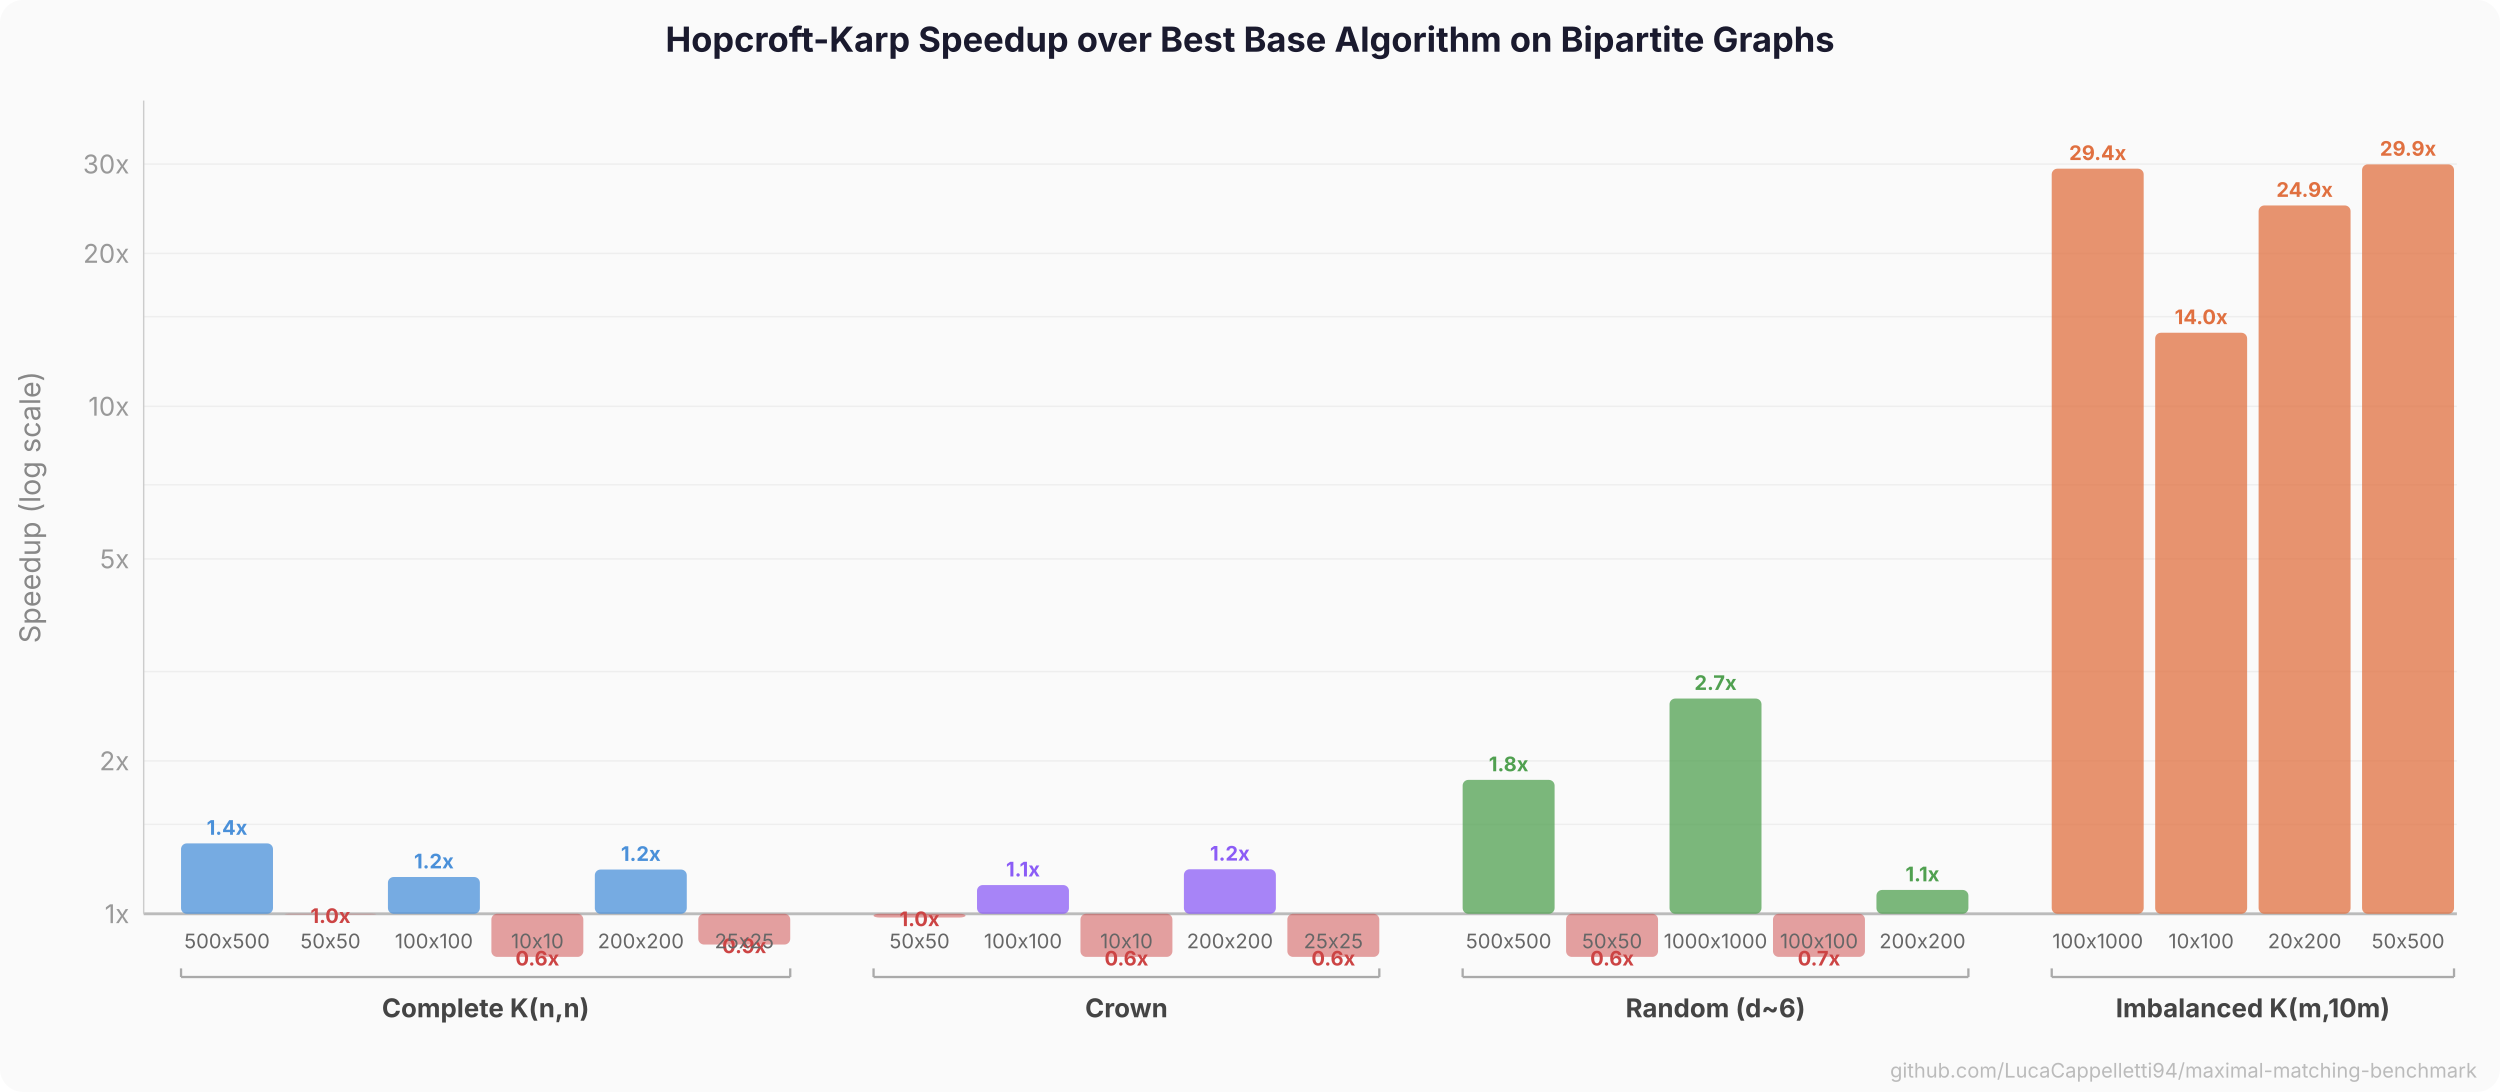
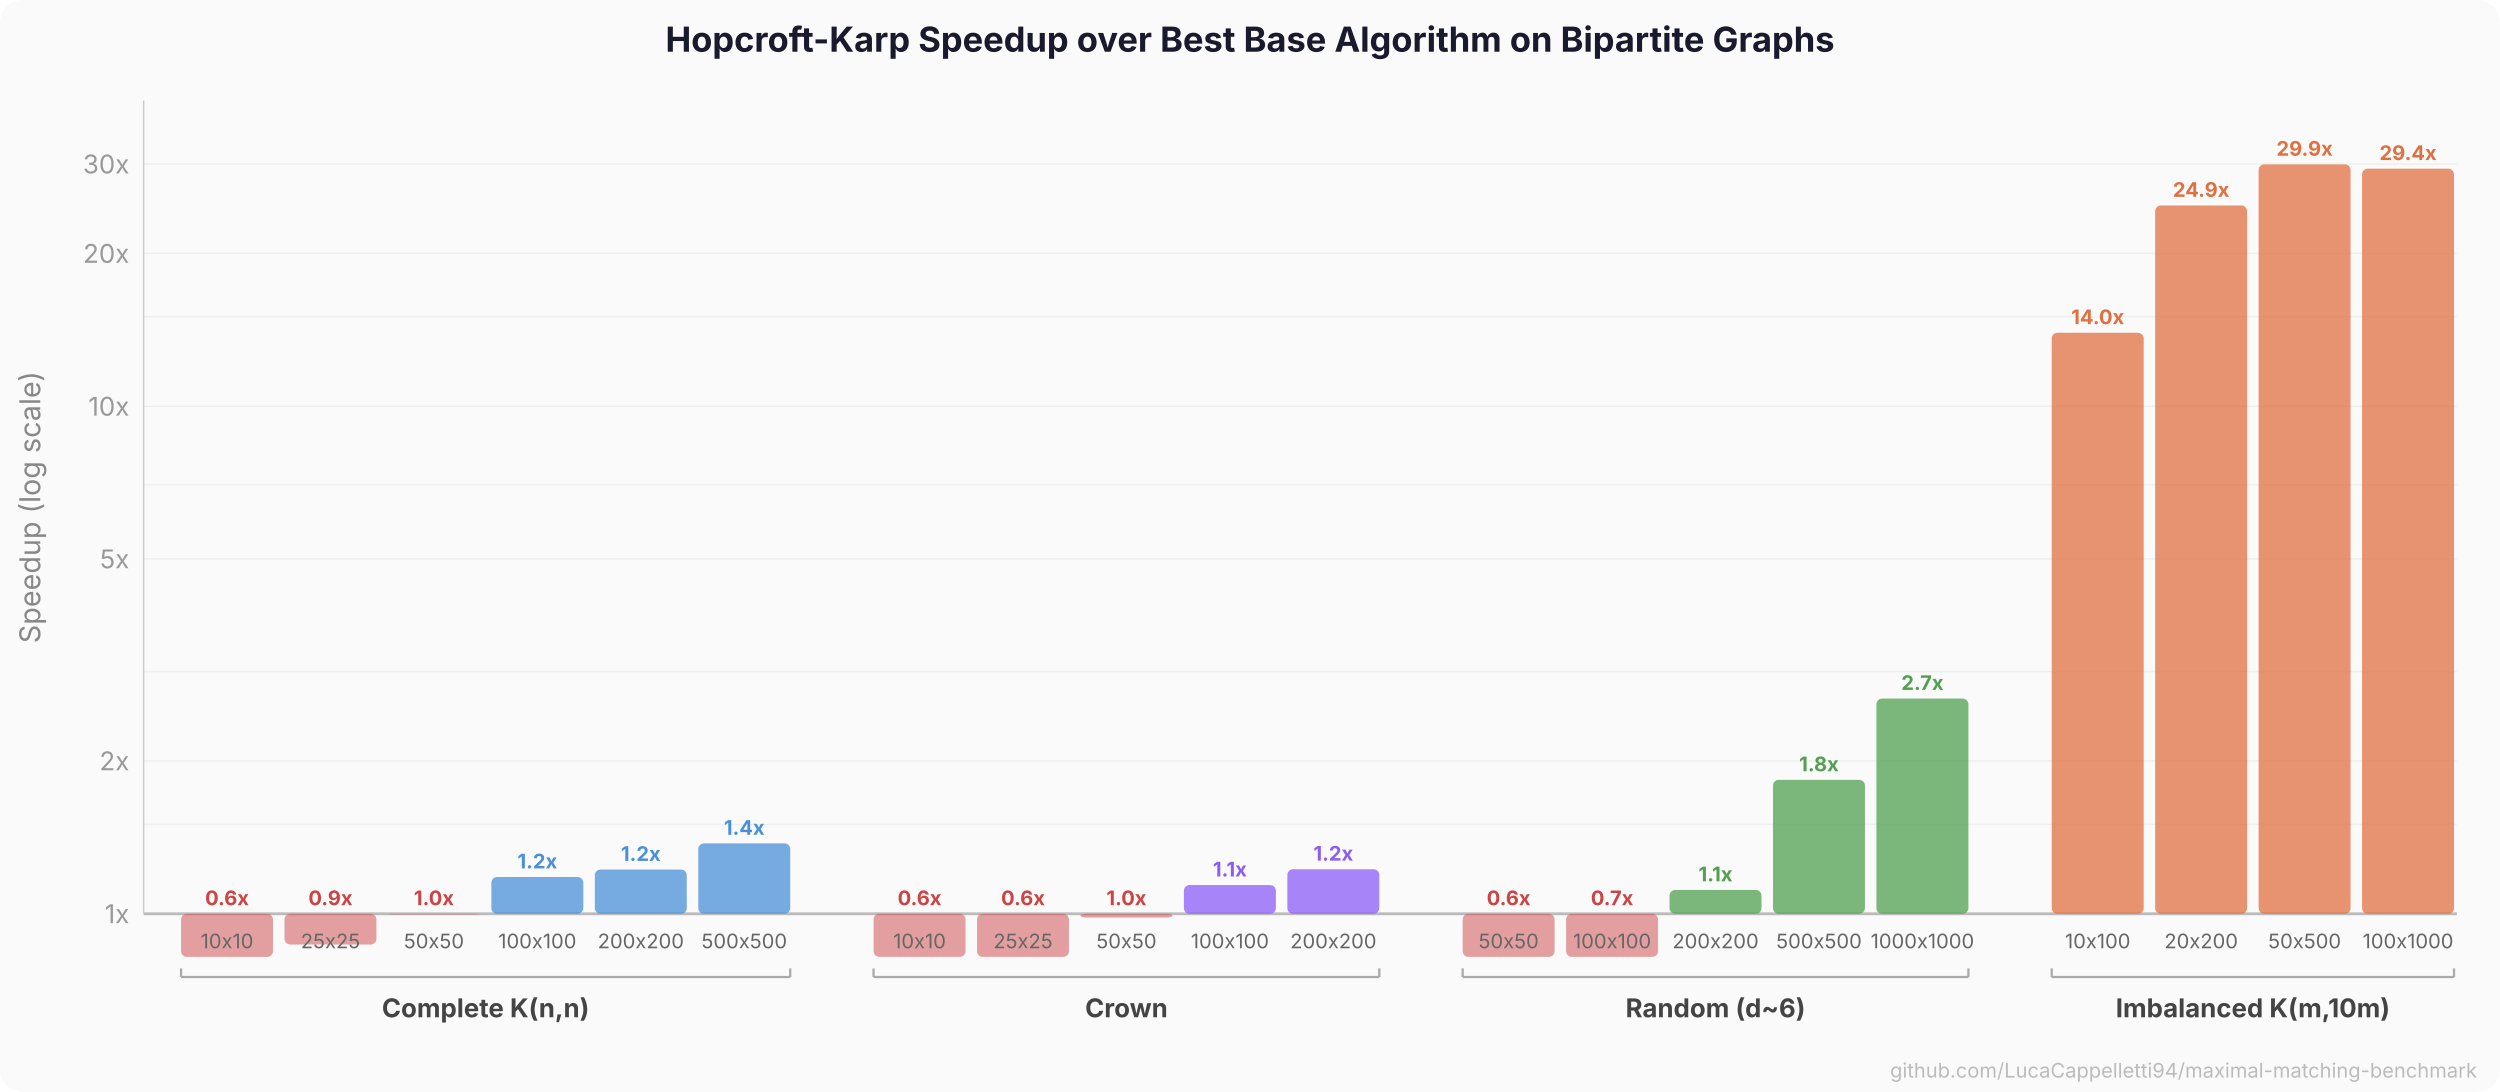
<svg xmlns="http://www.w3.org/2000/svg" viewBox="0 0 870 380" width="870" height="380" font-family="system-ui, -apple-system, sans-serif">
  <rect width="870" height="380" fill="#fafafa" rx="8" />
  <text x="435.0" y="18" text-anchor="middle" font-size="12" font-weight="bold" fill="#1a1a2e">Hopcroft-Karp Speedup over Best Base Algorithm on Bipartite Graphs</text>
  <line x1="50" y1="318.0" x2="855" y2="318.0" stroke="#eee" stroke-width="0.5" />
  <text x="45" y="318.0" text-anchor="end" dominant-baseline="middle" font-size="9" fill="#999">1x</text>
  <line x1="50" y1="286.9" x2="855" y2="286.9" stroke="#eee" stroke-width="0.5" />
  <line x1="50" y1="264.8" x2="855" y2="264.8" stroke="#eee" stroke-width="0.5" />
  <text x="45" y="264.8" text-anchor="end" dominant-baseline="middle" font-size="9" fill="#999">2x</text>
  <line x1="50" y1="233.7" x2="855" y2="233.7" stroke="#eee" stroke-width="0.5" />
  <line x1="50" y1="194.5" x2="855" y2="194.5" stroke="#eee" stroke-width="0.5" />
  <text x="45" y="194.5" text-anchor="end" dominant-baseline="middle" font-size="9" fill="#999">5x</text>
  <line x1="50" y1="168.7" x2="855" y2="168.7" stroke="#eee" stroke-width="0.5" />
  <line x1="50" y1="141.4" x2="855" y2="141.4" stroke="#eee" stroke-width="0.5" />
  <text x="45" y="141.4" text-anchor="end" dominant-baseline="middle" font-size="9" fill="#999">10x</text>
  <line x1="50" y1="110.2" x2="855" y2="110.2" stroke="#eee" stroke-width="0.5" />
  <line x1="50" y1="88.2" x2="855" y2="88.2" stroke="#eee" stroke-width="0.5" />
  <text x="45" y="88.2" text-anchor="end" dominant-baseline="middle" font-size="9" fill="#999">20x</text>
  <line x1="50" y1="57.1" x2="855" y2="57.1" stroke="#eee" stroke-width="0.5" />
  <text x="45" y="57.1" text-anchor="end" dominant-baseline="middle" font-size="9" fill="#999">30x</text>
  <line x1="50" y1="318.0" x2="855" y2="318.0" stroke="#bbb" stroke-width="1" />
  <line x1="50" y1="35" x2="50" y2="318" stroke="#ccc" stroke-width="0.5" />
-   <rect x="63.0" y="293.5" width="32.0" height="24.5" fill="#4a90d9" opacity="0.75" rx="2" />
-   <text x="79.0" y="290.5" text-anchor="middle" font-size="7" font-weight="bold" fill="#4a90d9">1.4x</text>
-   <text x="79.0" y="330" text-anchor="middle" font-size="7" fill="#666">500x500</text>
-   <rect x="99.0" y="318.0" width="32.0" height="0.2" fill="#cc4444" opacity="0.5" rx="2" />
-   <text x="115.0" y="321.2" text-anchor="middle" font-size="7" font-weight="bold" fill="#cc4444">1.0x</text>
-   <text x="115.0" y="330" text-anchor="middle" font-size="7" fill="#666">50x50</text>
-   <rect x="135.0" y="305.2" width="32.0" height="12.8" fill="#4a90d9" opacity="0.75" rx="2" />
-   <text x="151.0" y="302.2" text-anchor="middle" font-size="7" font-weight="bold" fill="#4a90d9">1.2x</text>
-   <text x="151.0" y="330" text-anchor="middle" font-size="7" fill="#666">100x100</text>
-   <rect x="171.0" y="318.0" width="32.0" height="15.0" fill="#cc4444" opacity="0.5" rx="2" />
-   <text x="187.0" y="336.0" text-anchor="middle" font-size="7" font-weight="bold" fill="#cc4444">0.6x</text>
-   <text x="187.0" y="330" text-anchor="middle" font-size="7" fill="#666">10x10</text>
+   <rect x="63.0" y="318.0" width="32.0" height="15.0" fill="#cc4444" opacity="0.5" rx="2" />
+   <text x="79.0" y="315" text-anchor="middle" font-size="7" font-weight="bold" fill="#cc4444">0.6x</text>
+   <text x="79.0" y="330" text-anchor="middle" font-size="7" fill="#666">10x10</text>
+   <rect x="99.0" y="318.0" width="32.0" height="10.7" fill="#cc4444" opacity="0.5" rx="2" />
+   <text x="115.0" y="315" text-anchor="middle" font-size="7" font-weight="bold" fill="#cc4444">0.9x</text>
+   <text x="115.0" y="330" text-anchor="middle" font-size="7" fill="#666">25x25</text>
+   <rect x="135.0" y="318.0" width="32.0" height="0.2" fill="#cc4444" opacity="0.5" rx="2" />
+   <text x="151.0" y="315" text-anchor="middle" font-size="7" font-weight="bold" fill="#cc4444">1.0x</text>
+   <text x="151.0" y="330" text-anchor="middle" font-size="7" fill="#666">50x50</text>
+   <rect x="171.0" y="305.2" width="32.0" height="12.8" fill="#4a90d9" opacity="0.75" rx="2" />
+   <text x="187.0" y="302.2" text-anchor="middle" font-size="7" font-weight="bold" fill="#4a90d9">1.2x</text>
+   <text x="187.0" y="330" text-anchor="middle" font-size="7" fill="#666">100x100</text>
  <rect x="207.0" y="302.6" width="32.0" height="15.4" fill="#4a90d9" opacity="0.75" rx="2" />
  <text x="223.0" y="299.6" text-anchor="middle" font-size="7" font-weight="bold" fill="#4a90d9">1.2x</text>
  <text x="223.0" y="330" text-anchor="middle" font-size="7" fill="#666">200x200</text>
-   <rect x="243.0" y="318.0" width="32.0" height="10.7" fill="#cc4444" opacity="0.5" rx="2" />
-   <text x="259.0" y="331.7" text-anchor="middle" font-size="7" font-weight="bold" fill="#cc4444">0.9x</text>
-   <text x="259.0" y="330" text-anchor="middle" font-size="7" fill="#666">25x25</text>
+   <rect x="243.0" y="293.5" width="32.0" height="24.5" fill="#4a90d9" opacity="0.75" rx="2" />
+   <text x="259.0" y="290.5" text-anchor="middle" font-size="7" font-weight="bold" fill="#4a90d9">1.4x</text>
+   <text x="259.0" y="330" text-anchor="middle" font-size="7" fill="#666">500x500</text>
  <line x1="63.0" y1="340" x2="275.0" y2="340" stroke="#aaa" stroke-width="0.8" />
  <line x1="63.0" y1="337" x2="63.0" y2="340" stroke="#aaa" stroke-width="0.8" />
  <line x1="275.0" y1="337" x2="275.0" y2="340" stroke="#aaa" stroke-width="0.8" />
  <text x="169.0" y="354" text-anchor="middle" font-size="9" font-weight="bold" fill="#444">Complete K(n,n)</text>
-   <rect x="304.0" y="318.0" width="32.0" height="1.3" fill="#cc4444" opacity="0.5" rx="2" />
-   <text x="320.0" y="322.3" text-anchor="middle" font-size="7" font-weight="bold" fill="#cc4444">1.0x</text>
-   <text x="320.0" y="330" text-anchor="middle" font-size="7" fill="#666">50x50</text>
-   <rect x="340.0" y="308.0" width="32.0" height="10.0" fill="#8b5cf6" opacity="0.75" rx="2" />
-   <text x="356.0" y="305.0" text-anchor="middle" font-size="7" font-weight="bold" fill="#8b5cf6">1.1x</text>
-   <text x="356.0" y="330" text-anchor="middle" font-size="7" fill="#666">100x100</text>
-   <rect x="376.0" y="318.0" width="32.0" height="15.0" fill="#cc4444" opacity="0.5" rx="2" />
-   <text x="392.0" y="336.0" text-anchor="middle" font-size="7" font-weight="bold" fill="#cc4444">0.6x</text>
-   <text x="392.0" y="330" text-anchor="middle" font-size="7" fill="#666">10x10</text>
-   <rect x="412.0" y="302.5" width="32.0" height="15.5" fill="#8b5cf6" opacity="0.75" rx="2" />
-   <text x="428.0" y="299.5" text-anchor="middle" font-size="7" font-weight="bold" fill="#8b5cf6">1.2x</text>
-   <text x="428.0" y="330" text-anchor="middle" font-size="7" fill="#666">200x200</text>
-   <rect x="448.0" y="318.0" width="32.0" height="15.0" fill="#cc4444" opacity="0.5" rx="2" />
-   <text x="464.0" y="336.0" text-anchor="middle" font-size="7" font-weight="bold" fill="#cc4444">0.6x</text>
-   <text x="464.0" y="330" text-anchor="middle" font-size="7" fill="#666">25x25</text>
+   <rect x="304.0" y="318.0" width="32.0" height="15.0" fill="#cc4444" opacity="0.5" rx="2" />
+   <text x="320.0" y="315" text-anchor="middle" font-size="7" font-weight="bold" fill="#cc4444">0.6x</text>
+   <text x="320.0" y="330" text-anchor="middle" font-size="7" fill="#666">10x10</text>
+   <rect x="340.0" y="318.0" width="32.0" height="15.0" fill="#cc4444" opacity="0.5" rx="2" />
+   <text x="356.0" y="315" text-anchor="middle" font-size="7" font-weight="bold" fill="#cc4444">0.6x</text>
+   <text x="356.0" y="330" text-anchor="middle" font-size="7" fill="#666">25x25</text>
+   <rect x="376.0" y="318.0" width="32.0" height="1.3" fill="#cc4444" opacity="0.5" rx="2" />
+   <text x="392.0" y="315" text-anchor="middle" font-size="7" font-weight="bold" fill="#cc4444">1.0x</text>
+   <text x="392.0" y="330" text-anchor="middle" font-size="7" fill="#666">50x50</text>
+   <rect x="412.0" y="308.0" width="32.0" height="10.0" fill="#8b5cf6" opacity="0.75" rx="2" />
+   <text x="428.0" y="305.0" text-anchor="middle" font-size="7" font-weight="bold" fill="#8b5cf6">1.1x</text>
+   <text x="428.0" y="330" text-anchor="middle" font-size="7" fill="#666">100x100</text>
+   <rect x="448.0" y="302.5" width="32.0" height="15.5" fill="#8b5cf6" opacity="0.75" rx="2" />
+   <text x="464.0" y="299.5" text-anchor="middle" font-size="7" font-weight="bold" fill="#8b5cf6">1.2x</text>
+   <text x="464.0" y="330" text-anchor="middle" font-size="7" fill="#666">200x200</text>
  <line x1="304.0" y1="340" x2="480.0" y2="340" stroke="#aaa" stroke-width="0.8" />
  <line x1="304.0" y1="337" x2="304.0" y2="340" stroke="#aaa" stroke-width="0.8" />
  <line x1="480.0" y1="337" x2="480.0" y2="340" stroke="#aaa" stroke-width="0.8" />
  <text x="392.0" y="354" text-anchor="middle" font-size="9" font-weight="bold" fill="#444">Crown</text>
-   <rect x="509.0" y="271.4" width="32.0" height="46.6" fill="#50a050" opacity="0.75" rx="2" />
-   <text x="525.0" y="268.4" text-anchor="middle" font-size="7" font-weight="bold" fill="#50a050">1.8x</text>
-   <text x="525.0" y="330" text-anchor="middle" font-size="7" fill="#666">500x500</text>
+   <rect x="509.0" y="318.0" width="32.0" height="15.0" fill="#cc4444" opacity="0.5" rx="2" />
+   <text x="525.0" y="315" text-anchor="middle" font-size="7" font-weight="bold" fill="#cc4444">0.6x</text>
+   <text x="525.0" y="330" text-anchor="middle" font-size="7" fill="#666">50x50</text>
  <rect x="545.0" y="318.0" width="32.0" height="15.0" fill="#cc4444" opacity="0.5" rx="2" />
-   <text x="561.0" y="336.0" text-anchor="middle" font-size="7" font-weight="bold" fill="#cc4444">0.6x</text>
-   <text x="561.0" y="330" text-anchor="middle" font-size="7" fill="#666">50x50</text>
-   <rect x="581.0" y="243.1" width="32.0" height="74.9" fill="#50a050" opacity="0.75" rx="2" />
-   <text x="597.0" y="240.1" text-anchor="middle" font-size="7" font-weight="bold" fill="#50a050">2.7x</text>
-   <text x="597.0" y="330" text-anchor="middle" font-size="7" fill="#666">1000x1000</text>
-   <rect x="617.0" y="318.0" width="32.0" height="15.0" fill="#cc4444" opacity="0.5" rx="2" />
-   <text x="633.0" y="336.0" text-anchor="middle" font-size="7" font-weight="bold" fill="#cc4444">0.7x</text>
-   <text x="633.0" y="330" text-anchor="middle" font-size="7" fill="#666">100x100</text>
-   <rect x="653.0" y="309.7" width="32.0" height="8.3" fill="#50a050" opacity="0.75" rx="2" />
-   <text x="669.0" y="306.7" text-anchor="middle" font-size="7" font-weight="bold" fill="#50a050">1.1x</text>
-   <text x="669.0" y="330" text-anchor="middle" font-size="7" fill="#666">200x200</text>
+   <text x="561.0" y="315" text-anchor="middle" font-size="7" font-weight="bold" fill="#cc4444">0.7x</text>
+   <text x="561.0" y="330" text-anchor="middle" font-size="7" fill="#666">100x100</text>
+   <rect x="581.0" y="309.7" width="32.0" height="8.3" fill="#50a050" opacity="0.75" rx="2" />
+   <text x="597.0" y="306.7" text-anchor="middle" font-size="7" font-weight="bold" fill="#50a050">1.1x</text>
+   <text x="597.0" y="330" text-anchor="middle" font-size="7" fill="#666">200x200</text>
+   <rect x="617.0" y="271.4" width="32.0" height="46.6" fill="#50a050" opacity="0.75" rx="2" />
+   <text x="633.0" y="268.4" text-anchor="middle" font-size="7" font-weight="bold" fill="#50a050">1.8x</text>
+   <text x="633.0" y="330" text-anchor="middle" font-size="7" fill="#666">500x500</text>
+   <rect x="653.0" y="243.1" width="32.0" height="74.9" fill="#50a050" opacity="0.75" rx="2" />
+   <text x="669.0" y="240.1" text-anchor="middle" font-size="7" font-weight="bold" fill="#50a050">2.7x</text>
+   <text x="669.0" y="330" text-anchor="middle" font-size="7" fill="#666">1000x1000</text>
  <line x1="509.0" y1="340" x2="685.0" y2="340" stroke="#aaa" stroke-width="0.8" />
  <line x1="509.0" y1="337" x2="509.0" y2="340" stroke="#aaa" stroke-width="0.8" />
  <line x1="685.0" y1="337" x2="685.0" y2="340" stroke="#aaa" stroke-width="0.8" />
  <text x="597.0" y="354" text-anchor="middle" font-size="9" font-weight="bold" fill="#444">Random (d~6)</text>
-   <rect x="714.0" y="58.7" width="32.0" height="259.3" fill="#e07040" opacity="0.75" rx="2" />
-   <text x="730.0" y="55.7" text-anchor="middle" font-size="7" font-weight="bold" fill="#e07040">29.4x</text>
-   <text x="730.0" y="330" text-anchor="middle" font-size="7" fill="#666">100x1000</text>
-   <rect x="750.0" y="115.8" width="32.0" height="202.2" fill="#e07040" opacity="0.75" rx="2" />
-   <text x="766.0" y="112.8" text-anchor="middle" font-size="7" font-weight="bold" fill="#e07040">14.0x</text>
-   <text x="766.0" y="330" text-anchor="middle" font-size="7" fill="#666">10x100</text>
-   <rect x="786.0" y="71.5" width="32.0" height="246.5" fill="#e07040" opacity="0.75" rx="2" />
-   <text x="802.0" y="68.5" text-anchor="middle" font-size="7" font-weight="bold" fill="#e07040">24.9x</text>
-   <text x="802.0" y="330" text-anchor="middle" font-size="7" fill="#666">20x200</text>
-   <rect x="822.0" y="57.2" width="32.0" height="260.8" fill="#e07040" opacity="0.75" rx="2" />
-   <text x="838.0" y="54.2" text-anchor="middle" font-size="7" font-weight="bold" fill="#e07040">29.9x</text>
-   <text x="838.0" y="330" text-anchor="middle" font-size="7" fill="#666">50x500</text>
+   <rect x="714.0" y="115.8" width="32.0" height="202.2" fill="#e07040" opacity="0.75" rx="2" />
+   <text x="730.0" y="112.8" text-anchor="middle" font-size="7" font-weight="bold" fill="#e07040">14.0x</text>
+   <text x="730.0" y="330" text-anchor="middle" font-size="7" fill="#666">10x100</text>
+   <rect x="750.0" y="71.5" width="32.0" height="246.5" fill="#e07040" opacity="0.75" rx="2" />
+   <text x="766.0" y="68.5" text-anchor="middle" font-size="7" font-weight="bold" fill="#e07040">24.9x</text>
+   <text x="766.0" y="330" text-anchor="middle" font-size="7" fill="#666">20x200</text>
+   <rect x="786.0" y="57.2" width="32.0" height="260.8" fill="#e07040" opacity="0.75" rx="2" />
+   <text x="802.0" y="54.2" text-anchor="middle" font-size="7" font-weight="bold" fill="#e07040">29.9x</text>
+   <text x="802.0" y="330" text-anchor="middle" font-size="7" fill="#666">50x500</text>
+   <rect x="822.0" y="58.7" width="32.0" height="259.3" fill="#e07040" opacity="0.75" rx="2" />
+   <text x="838.0" y="55.7" text-anchor="middle" font-size="7" font-weight="bold" fill="#e07040">29.4x</text>
+   <text x="838.0" y="330" text-anchor="middle" font-size="7" fill="#666">100x1000</text>
  <line x1="714.0" y1="340" x2="854.0" y2="340" stroke="#aaa" stroke-width="0.8" />
  <line x1="714.0" y1="337" x2="714.0" y2="340" stroke="#aaa" stroke-width="0.8" />
  <line x1="854.0" y1="337" x2="854.0" y2="340" stroke="#aaa" stroke-width="0.8" />
  <text x="784.0" y="354" text-anchor="middle" font-size="9" font-weight="bold" fill="#444">Imbalanced K(m,10m)</text>
  <text x="14" y="176.5" text-anchor="middle" font-size="10" fill="#888" transform="rotate(-90, 14, 176.5)">Speedup (log scale)</text>
  <text x="862" y="375" text-anchor="end" font-size="7" fill="#bbb">github.com/LucaCappelletti94/maximal-matching-benchmark</text>
</svg>
